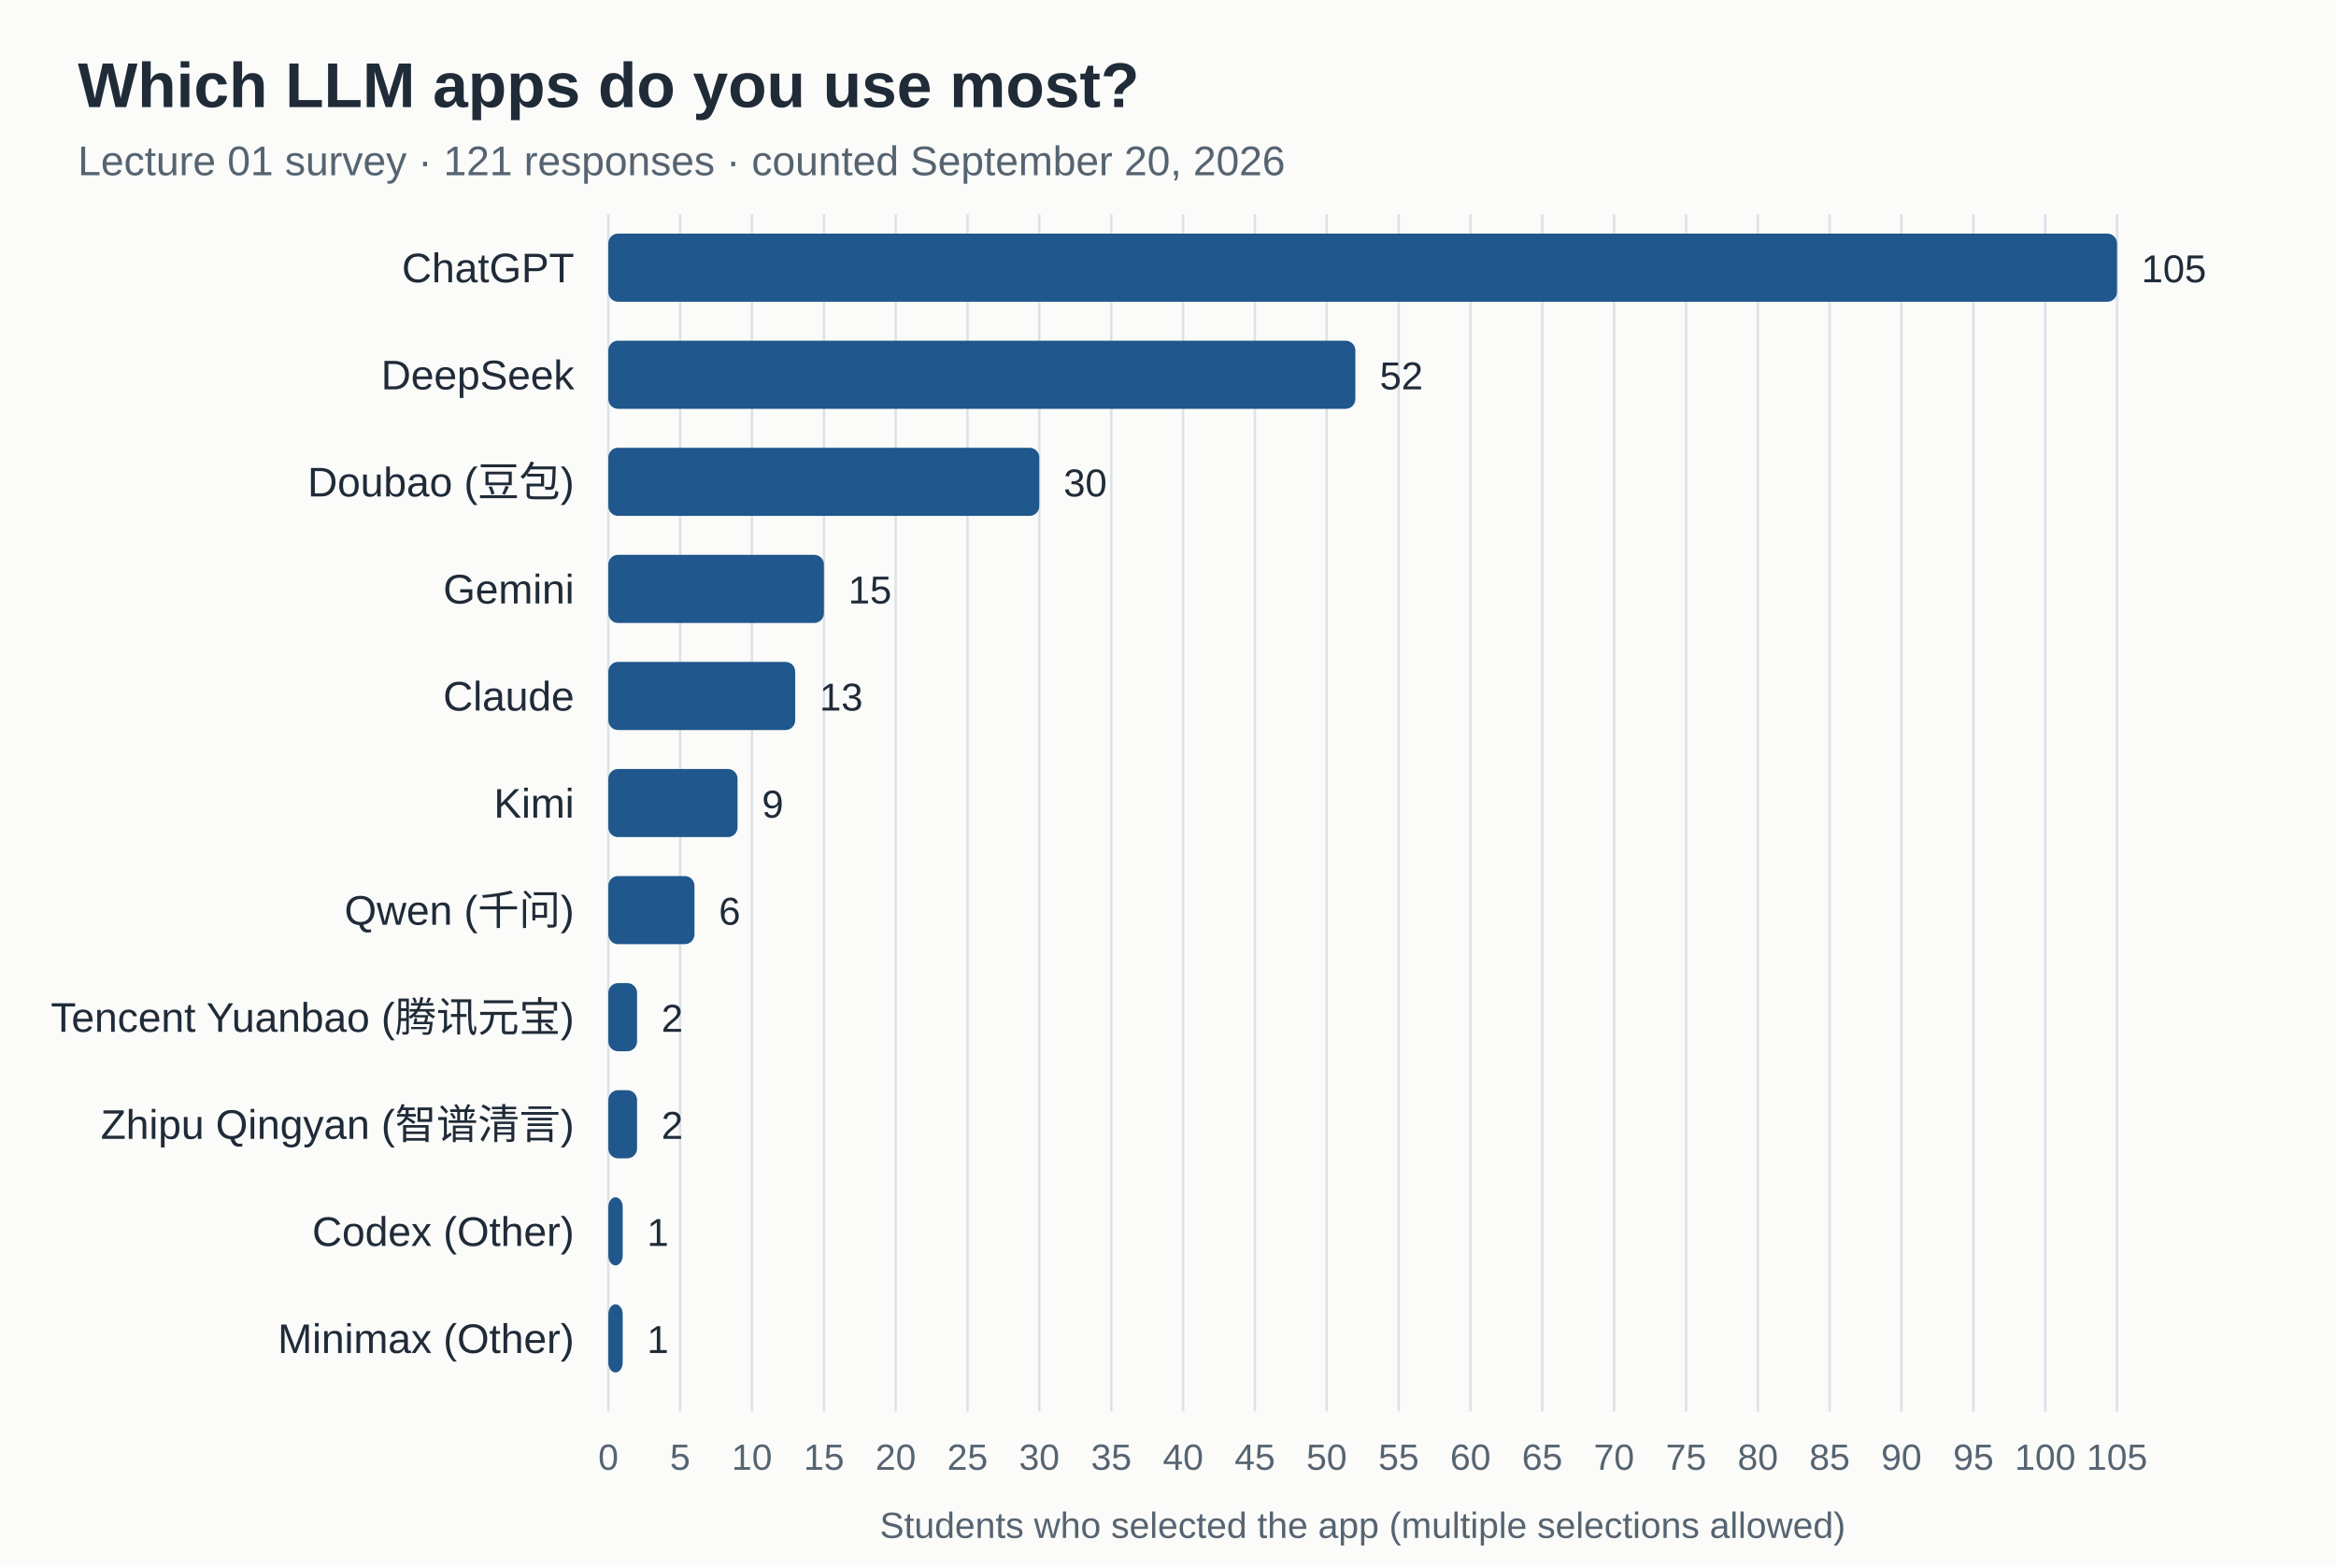
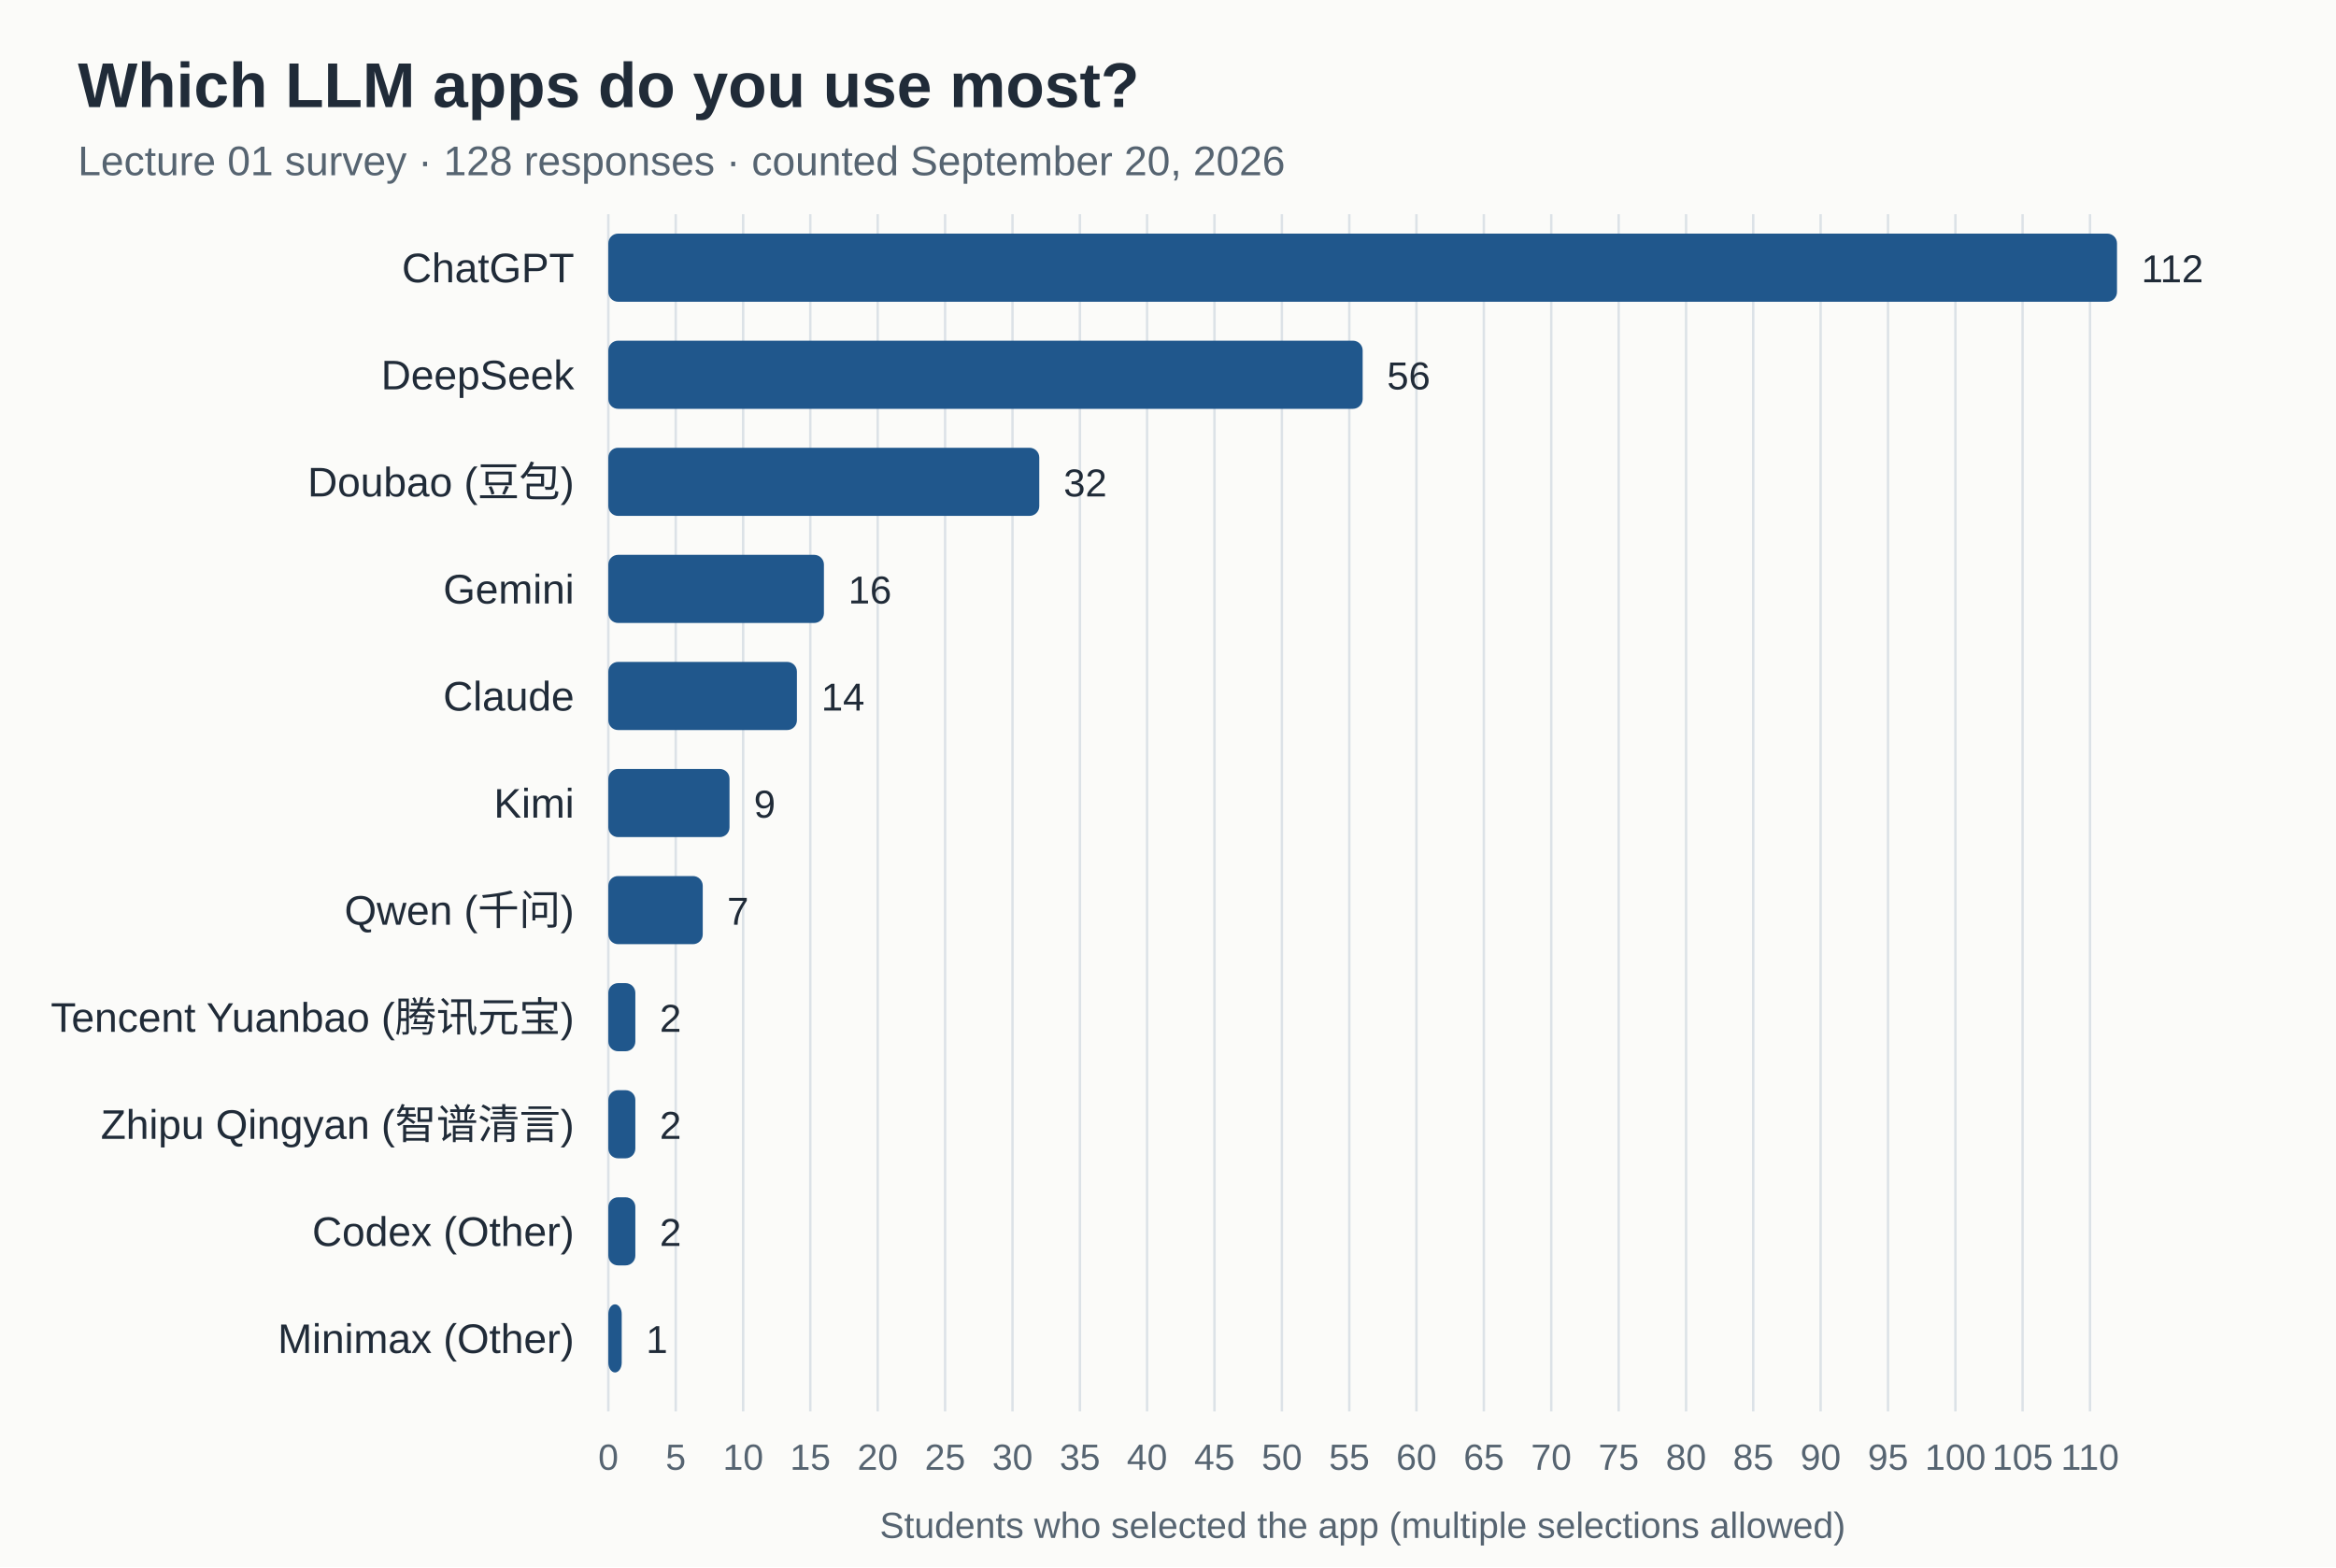
<svg xmlns="http://www.w3.org/2000/svg" width="960" height="644" viewBox="0 0 960 644" role="img" aria-labelledby="chart-title chart-desc" font-family="Arial, Helvetica Neue, PingFang SC, Microsoft YaHei, sans-serif">
  <rect width="960" height="644" fill="#fbfbf9" />
  <text x="32" y="44" font-size="26" font-weight="700" fill="#202b38">Which LLM apps do you use most?</text>
-   <text x="32" y="72" font-size="17" fill="#566471">Lecture 01 survey · 121 responses · counted September 20, 2026</text>
+   <text x="32" y="72" font-size="17" fill="#566471">Lecture 01 survey · 128 responses · counted September 20, 2026</text>
  <line x1="250.0" y1="88" x2="250.0" y2="580" stroke="#dce2e7" stroke-width="1" />
  <text x="250.0" y="604" font-size="15" fill="#566471" text-anchor="middle">0</text>
-   <line x1="279.5" y1="88" x2="279.5" y2="580" stroke="#dce2e7" stroke-width="1" />
-   <text x="279.5" y="604" font-size="15" fill="#566471" text-anchor="middle">5</text>
-   <line x1="309.0" y1="88" x2="309.0" y2="580" stroke="#dce2e7" stroke-width="1" />
-   <text x="309.0" y="604" font-size="15" fill="#566471" text-anchor="middle">10</text>
-   <line x1="338.6" y1="88" x2="338.6" y2="580" stroke="#dce2e7" stroke-width="1" />
-   <text x="338.6" y="604" font-size="15" fill="#566471" text-anchor="middle">15</text>
-   <line x1="368.1" y1="88" x2="368.1" y2="580" stroke="#dce2e7" stroke-width="1" />
-   <text x="368.1" y="604" font-size="15" fill="#566471" text-anchor="middle">20</text>
-   <line x1="397.6" y1="88" x2="397.6" y2="580" stroke="#dce2e7" stroke-width="1" />
-   <text x="397.6" y="604" font-size="15" fill="#566471" text-anchor="middle">25</text>
-   <line x1="427.1" y1="88" x2="427.1" y2="580" stroke="#dce2e7" stroke-width="1" />
-   <text x="427.1" y="604" font-size="15" fill="#566471" text-anchor="middle">30</text>
-   <line x1="456.7" y1="88" x2="456.7" y2="580" stroke="#dce2e7" stroke-width="1" />
-   <text x="456.7" y="604" font-size="15" fill="#566471" text-anchor="middle">35</text>
-   <line x1="486.2" y1="88" x2="486.2" y2="580" stroke="#dce2e7" stroke-width="1" />
-   <text x="486.2" y="604" font-size="15" fill="#566471" text-anchor="middle">40</text>
-   <line x1="515.7" y1="88" x2="515.7" y2="580" stroke="#dce2e7" stroke-width="1" />
-   <text x="515.7" y="604" font-size="15" fill="#566471" text-anchor="middle">45</text>
-   <line x1="545.2" y1="88" x2="545.2" y2="580" stroke="#dce2e7" stroke-width="1" />
-   <text x="545.2" y="604" font-size="15" fill="#566471" text-anchor="middle">50</text>
-   <line x1="574.8" y1="88" x2="574.8" y2="580" stroke="#dce2e7" stroke-width="1" />
-   <text x="574.8" y="604" font-size="15" fill="#566471" text-anchor="middle">55</text>
-   <line x1="604.3" y1="88" x2="604.3" y2="580" stroke="#dce2e7" stroke-width="1" />
-   <text x="604.3" y="604" font-size="15" fill="#566471" text-anchor="middle">60</text>
-   <line x1="633.8" y1="88" x2="633.8" y2="580" stroke="#dce2e7" stroke-width="1" />
-   <text x="633.8" y="604" font-size="15" fill="#566471" text-anchor="middle">65</text>
-   <line x1="663.3" y1="88" x2="663.3" y2="580" stroke="#dce2e7" stroke-width="1" />
-   <text x="663.3" y="604" font-size="15" fill="#566471" text-anchor="middle">70</text>
+   <line x1="277.7" y1="88" x2="277.7" y2="580" stroke="#dce2e7" stroke-width="1" />
+   <text x="277.7" y="604" font-size="15" fill="#566471" text-anchor="middle">5</text>
+   <line x1="305.4" y1="88" x2="305.4" y2="580" stroke="#dce2e7" stroke-width="1" />
+   <text x="305.4" y="604" font-size="15" fill="#566471" text-anchor="middle">10</text>
+   <line x1="333.0" y1="88" x2="333.0" y2="580" stroke="#dce2e7" stroke-width="1" />
+   <text x="333.0" y="604" font-size="15" fill="#566471" text-anchor="middle">15</text>
+   <line x1="360.7" y1="88" x2="360.7" y2="580" stroke="#dce2e7" stroke-width="1" />
+   <text x="360.7" y="604" font-size="15" fill="#566471" text-anchor="middle">20</text>
+   <line x1="388.4" y1="88" x2="388.4" y2="580" stroke="#dce2e7" stroke-width="1" />
+   <text x="388.4" y="604" font-size="15" fill="#566471" text-anchor="middle">25</text>
+   <line x1="416.1" y1="88" x2="416.1" y2="580" stroke="#dce2e7" stroke-width="1" />
+   <text x="416.1" y="604" font-size="15" fill="#566471" text-anchor="middle">30</text>
+   <line x1="443.8" y1="88" x2="443.8" y2="580" stroke="#dce2e7" stroke-width="1" />
+   <text x="443.8" y="604" font-size="15" fill="#566471" text-anchor="middle">35</text>
+   <line x1="471.4" y1="88" x2="471.4" y2="580" stroke="#dce2e7" stroke-width="1" />
+   <text x="471.4" y="604" font-size="15" fill="#566471" text-anchor="middle">40</text>
+   <line x1="499.1" y1="88" x2="499.1" y2="580" stroke="#dce2e7" stroke-width="1" />
+   <text x="499.1" y="604" font-size="15" fill="#566471" text-anchor="middle">45</text>
+   <line x1="526.8" y1="88" x2="526.8" y2="580" stroke="#dce2e7" stroke-width="1" />
+   <text x="526.8" y="604" font-size="15" fill="#566471" text-anchor="middle">50</text>
+   <line x1="554.5" y1="88" x2="554.5" y2="580" stroke="#dce2e7" stroke-width="1" />
+   <text x="554.5" y="604" font-size="15" fill="#566471" text-anchor="middle">55</text>
+   <line x1="582.1" y1="88" x2="582.1" y2="580" stroke="#dce2e7" stroke-width="1" />
+   <text x="582.1" y="604" font-size="15" fill="#566471" text-anchor="middle">60</text>
+   <line x1="609.8" y1="88" x2="609.8" y2="580" stroke="#dce2e7" stroke-width="1" />
+   <text x="609.8" y="604" font-size="15" fill="#566471" text-anchor="middle">65</text>
+   <line x1="637.5" y1="88" x2="637.5" y2="580" stroke="#dce2e7" stroke-width="1" />
+   <text x="637.5" y="604" font-size="15" fill="#566471" text-anchor="middle">70</text>
+   <line x1="665.2" y1="88" x2="665.2" y2="580" stroke="#dce2e7" stroke-width="1" />
+   <text x="665.2" y="604" font-size="15" fill="#566471" text-anchor="middle">75</text>
  <line x1="692.9" y1="88" x2="692.9" y2="580" stroke="#dce2e7" stroke-width="1" />
-   <text x="692.9" y="604" font-size="15" fill="#566471" text-anchor="middle">75</text>
-   <line x1="722.4" y1="88" x2="722.4" y2="580" stroke="#dce2e7" stroke-width="1" />
-   <text x="722.4" y="604" font-size="15" fill="#566471" text-anchor="middle">80</text>
-   <line x1="751.9" y1="88" x2="751.9" y2="580" stroke="#dce2e7" stroke-width="1" />
-   <text x="751.9" y="604" font-size="15" fill="#566471" text-anchor="middle">85</text>
-   <line x1="781.4" y1="88" x2="781.4" y2="580" stroke="#dce2e7" stroke-width="1" />
-   <text x="781.4" y="604" font-size="15" fill="#566471" text-anchor="middle">90</text>
-   <line x1="811.0" y1="88" x2="811.0" y2="580" stroke="#dce2e7" stroke-width="1" />
-   <text x="811.0" y="604" font-size="15" fill="#566471" text-anchor="middle">95</text>
-   <line x1="840.5" y1="88" x2="840.5" y2="580" stroke="#dce2e7" stroke-width="1" />
-   <text x="840.5" y="604" font-size="15" fill="#566471" text-anchor="middle">100</text>
-   <line x1="870.0" y1="88" x2="870.0" y2="580" stroke="#dce2e7" stroke-width="1" />
-   <text x="870.0" y="604" font-size="15" fill="#566471" text-anchor="middle">105</text>
+   <text x="692.9" y="604" font-size="15" fill="#566471" text-anchor="middle">80</text>
+   <line x1="720.5" y1="88" x2="720.5" y2="580" stroke="#dce2e7" stroke-width="1" />
+   <text x="720.5" y="604" font-size="15" fill="#566471" text-anchor="middle">85</text>
+   <line x1="748.2" y1="88" x2="748.2" y2="580" stroke="#dce2e7" stroke-width="1" />
+   <text x="748.2" y="604" font-size="15" fill="#566471" text-anchor="middle">90</text>
+   <line x1="775.9" y1="88" x2="775.9" y2="580" stroke="#dce2e7" stroke-width="1" />
+   <text x="775.9" y="604" font-size="15" fill="#566471" text-anchor="middle">95</text>
+   <line x1="803.6" y1="88" x2="803.6" y2="580" stroke="#dce2e7" stroke-width="1" />
+   <text x="803.6" y="604" font-size="15" fill="#566471" text-anchor="middle">100</text>
+   <line x1="831.2" y1="88" x2="831.2" y2="580" stroke="#dce2e7" stroke-width="1" />
+   <text x="831.2" y="604" font-size="15" fill="#566471" text-anchor="middle">105</text>
+   <line x1="858.9" y1="88" x2="858.9" y2="580" stroke="#dce2e7" stroke-width="1" />
+   <text x="858.9" y="604" font-size="15" fill="#566471" text-anchor="middle">110</text>
  <text x="236" y="116.0" font-size="17" fill="#202b38" text-anchor="end">ChatGPT</text>
  <rect x="250" y="96" width="620.0" height="28" rx="4" fill="#20578c" />
-   <text x="880.0" y="116.0" font-size="16" fill="#202b38">105</text>
+   <text x="880.0" y="116.0" font-size="16" fill="#202b38">112</text>
  <text x="236" y="160.0" font-size="17" fill="#202b38" text-anchor="end">DeepSeek</text>
-   <rect x="250" y="140" width="307.0" height="28" rx="4" fill="#20578c" />
-   <text x="567.0" y="160.0" font-size="16" fill="#202b38">52</text>
+   <rect x="250" y="140" width="310.0" height="28" rx="4" fill="#20578c" />
+   <text x="570.0" y="160.0" font-size="16" fill="#202b38">56</text>
  <text x="236" y="204.0" font-size="17" fill="#202b38" text-anchor="end">Doubao (豆包)</text>
  <rect x="250" y="184" width="177.1" height="28" rx="4" fill="#20578c" />
-   <text x="437.1" y="204.0" font-size="16" fill="#202b38">30</text>
+   <text x="437.1" y="204.0" font-size="16" fill="#202b38">32</text>
  <text x="236" y="248.0" font-size="17" fill="#202b38" text-anchor="end">Gemini</text>
  <rect x="250" y="228" width="88.6" height="28" rx="4" fill="#20578c" />
-   <text x="348.6" y="248.0" font-size="16" fill="#202b38">15</text>
+   <text x="348.6" y="248.0" font-size="16" fill="#202b38">16</text>
  <text x="236" y="292.0" font-size="17" fill="#202b38" text-anchor="end">Claude</text>
-   <rect x="250" y="272" width="76.8" height="28" rx="4" fill="#20578c" />
-   <text x="336.8" y="292.0" font-size="16" fill="#202b38">13</text>
+   <rect x="250" y="272" width="77.5" height="28" rx="4" fill="#20578c" />
+   <text x="337.5" y="292.0" font-size="16" fill="#202b38">14</text>
  <text x="236" y="336.0" font-size="17" fill="#202b38" text-anchor="end">Kimi</text>
-   <rect x="250" y="316" width="53.1" height="28" rx="4" fill="#20578c" />
-   <text x="313.1" y="336.0" font-size="16" fill="#202b38">9</text>
+   <rect x="250" y="316" width="49.8" height="28" rx="4" fill="#20578c" />
+   <text x="309.8" y="336.0" font-size="16" fill="#202b38">9</text>
  <text x="236" y="380.0" font-size="17" fill="#202b38" text-anchor="end">Qwen (千问)</text>
-   <rect x="250" y="360" width="35.4" height="28" rx="4" fill="#20578c" />
-   <text x="295.4" y="380.0" font-size="16" fill="#202b38">6</text>
+   <rect x="250" y="360" width="38.8" height="28" rx="4" fill="#20578c" />
+   <text x="298.8" y="380.0" font-size="16" fill="#202b38">7</text>
  <text x="236" y="424.0" font-size="17" fill="#202b38" text-anchor="end">Tencent Yuanbao (腾讯元宝)</text>
-   <rect x="250" y="404" width="11.8" height="28" rx="4" fill="#20578c" />
-   <text x="271.8" y="424.0" font-size="16" fill="#202b38">2</text>
+   <rect x="250" y="404" width="11.1" height="28" rx="4" fill="#20578c" />
+   <text x="271.1" y="424.0" font-size="16" fill="#202b38">2</text>
  <text x="236" y="468.0" font-size="17" fill="#202b38" text-anchor="end">Zhipu Qingyan (智谱清言)</text>
-   <rect x="250" y="448" width="11.8" height="28" rx="4" fill="#20578c" />
-   <text x="271.8" y="468.0" font-size="16" fill="#202b38">2</text>
+   <rect x="250" y="448" width="11.1" height="28" rx="4" fill="#20578c" />
+   <text x="271.1" y="468.0" font-size="16" fill="#202b38">2</text>
  <text x="236" y="512.0" font-size="17" fill="#202b38" text-anchor="end">Codex (Other)</text>
-   <rect x="250" y="492" width="5.9" height="28" rx="4" fill="#20578c" />
-   <text x="265.9" y="512.0" font-size="16" fill="#202b38">1</text>
+   <rect x="250" y="492" width="11.1" height="28" rx="4" fill="#20578c" />
+   <text x="271.1" y="512.0" font-size="16" fill="#202b38">2</text>
  <text x="236" y="556.0" font-size="17" fill="#202b38" text-anchor="end">Minimax (Other)</text>
-   <rect x="250" y="536" width="5.9" height="28" rx="4" fill="#20578c" />
-   <text x="265.9" y="556.0" font-size="16" fill="#202b38">1</text>
+   <rect x="250" y="536" width="5.5" height="28" rx="4" fill="#20578c" />
+   <text x="265.5" y="556.0" font-size="16" fill="#202b38">1</text>
  <text x="560.0" y="632" font-size="15" fill="#566471" text-anchor="middle">Students who selected the app (multiple selections allowed)</text>
</svg>
